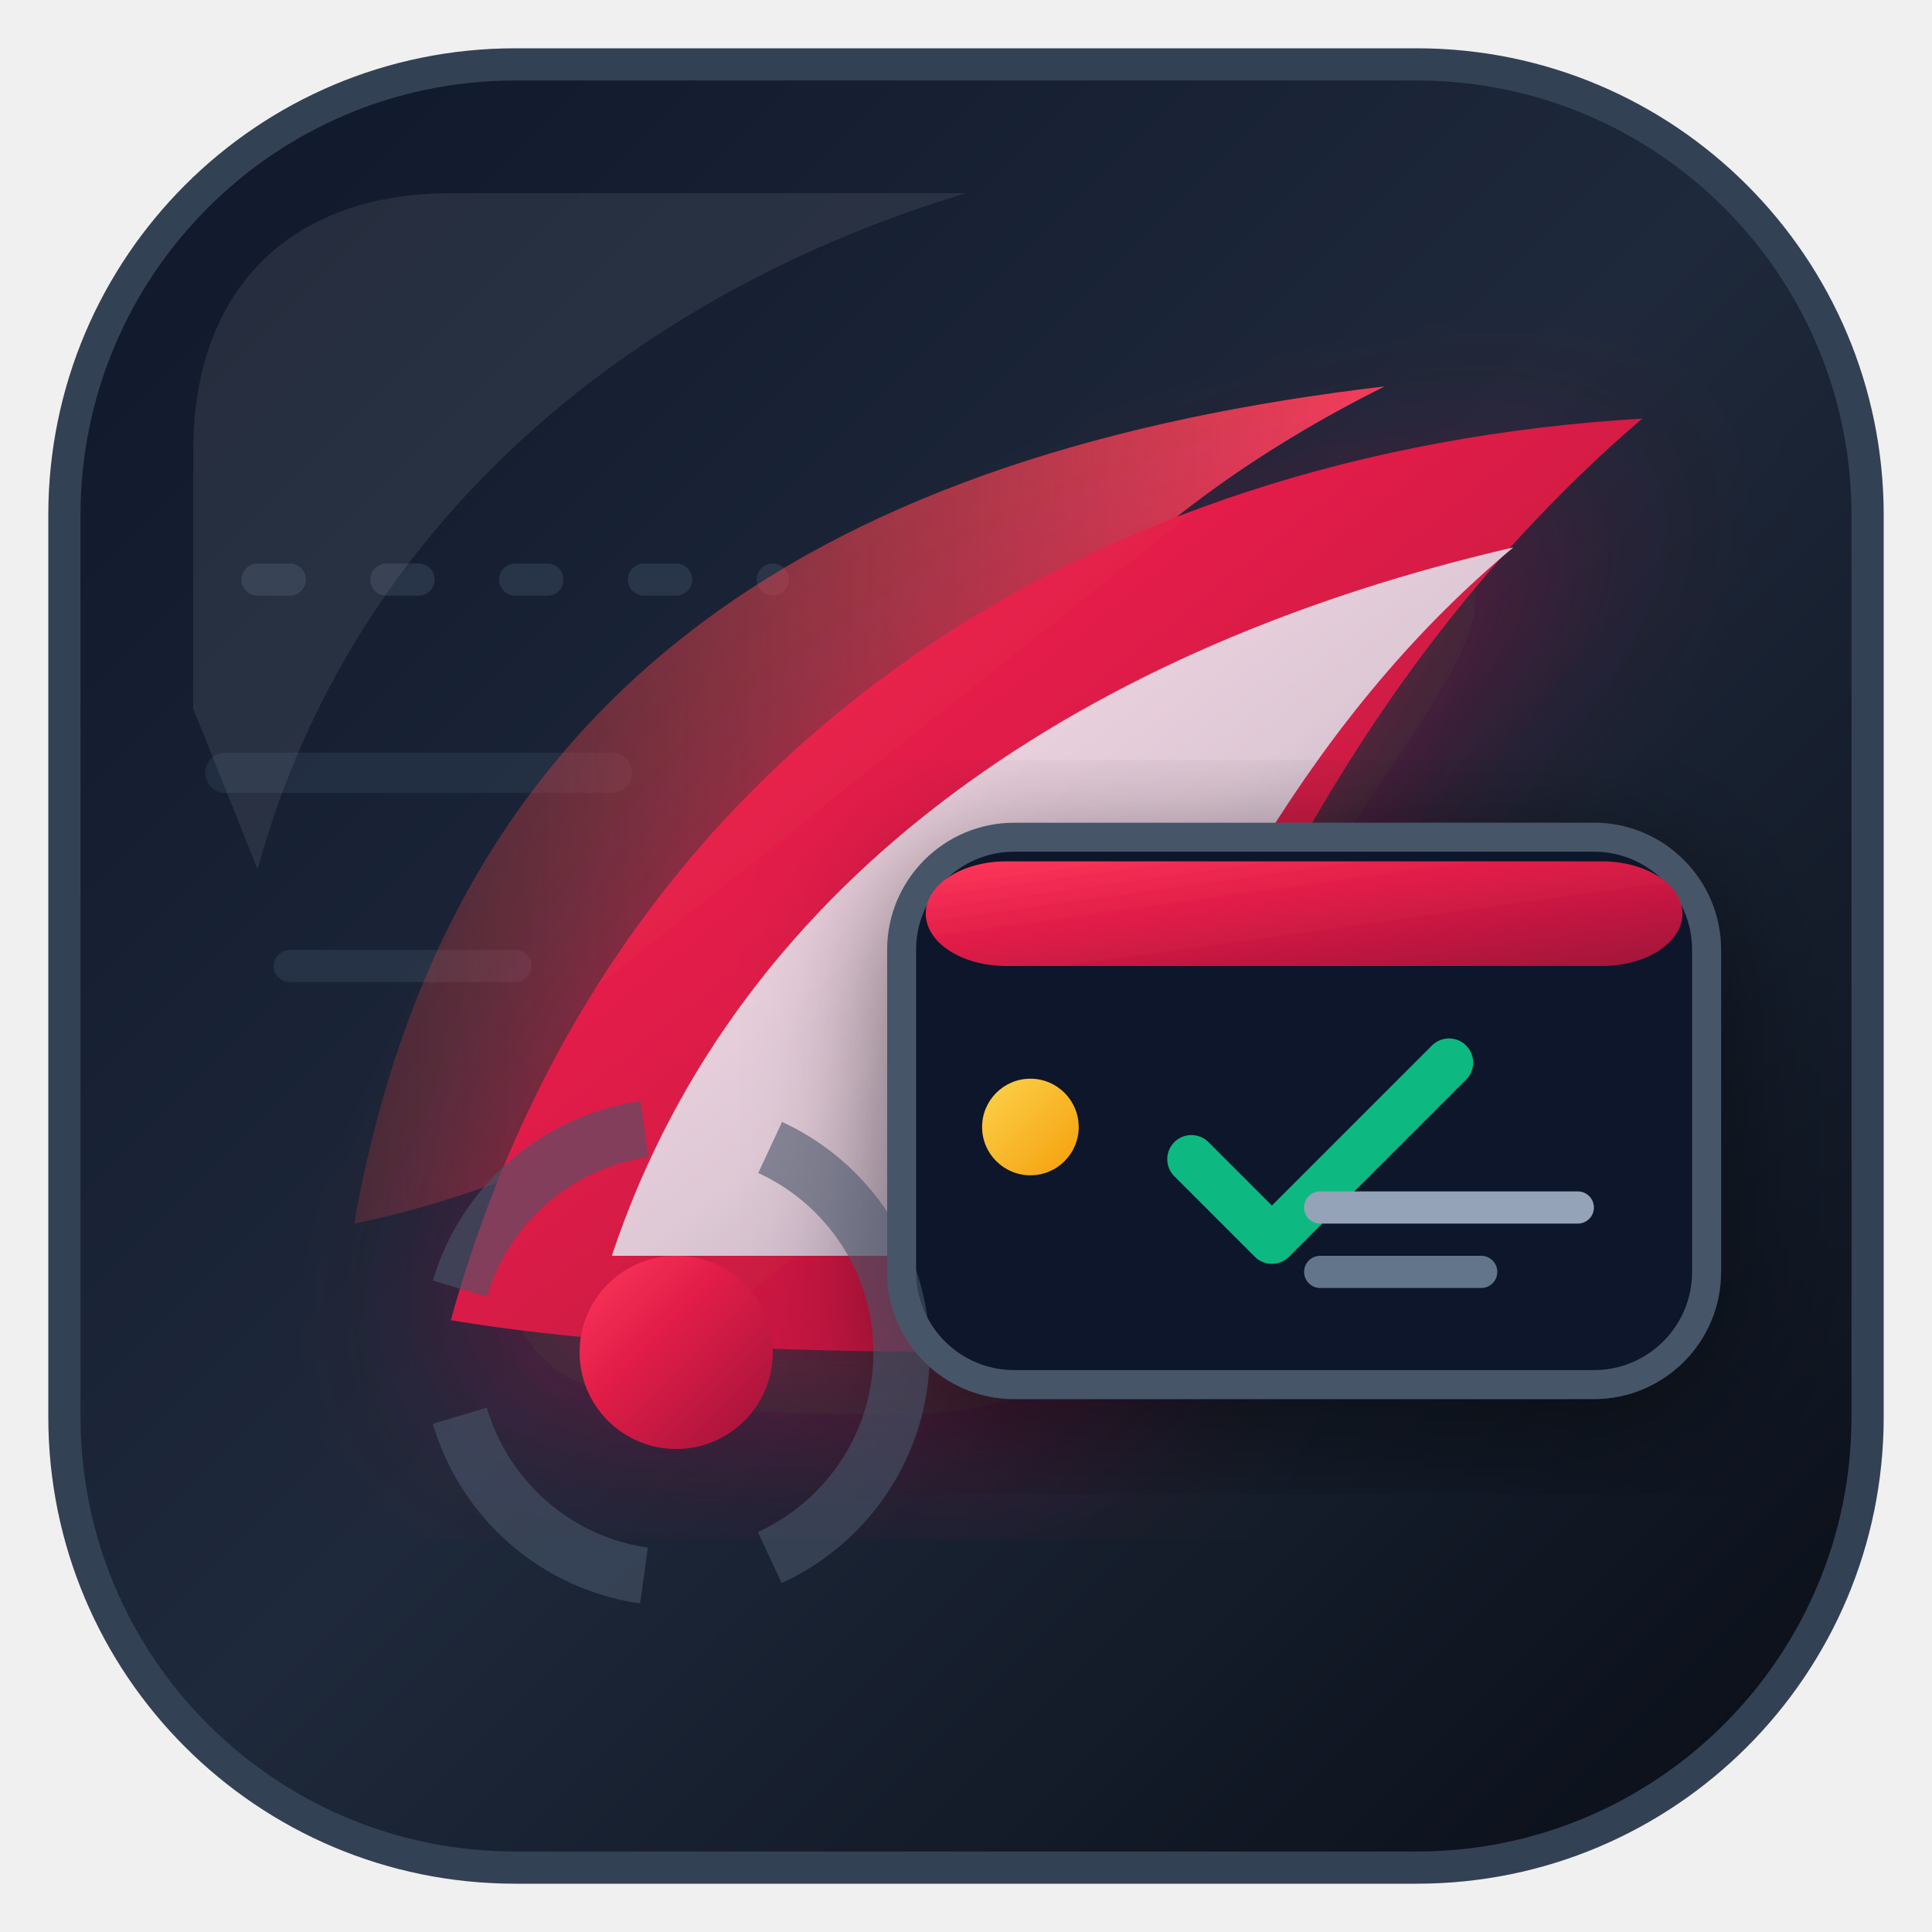
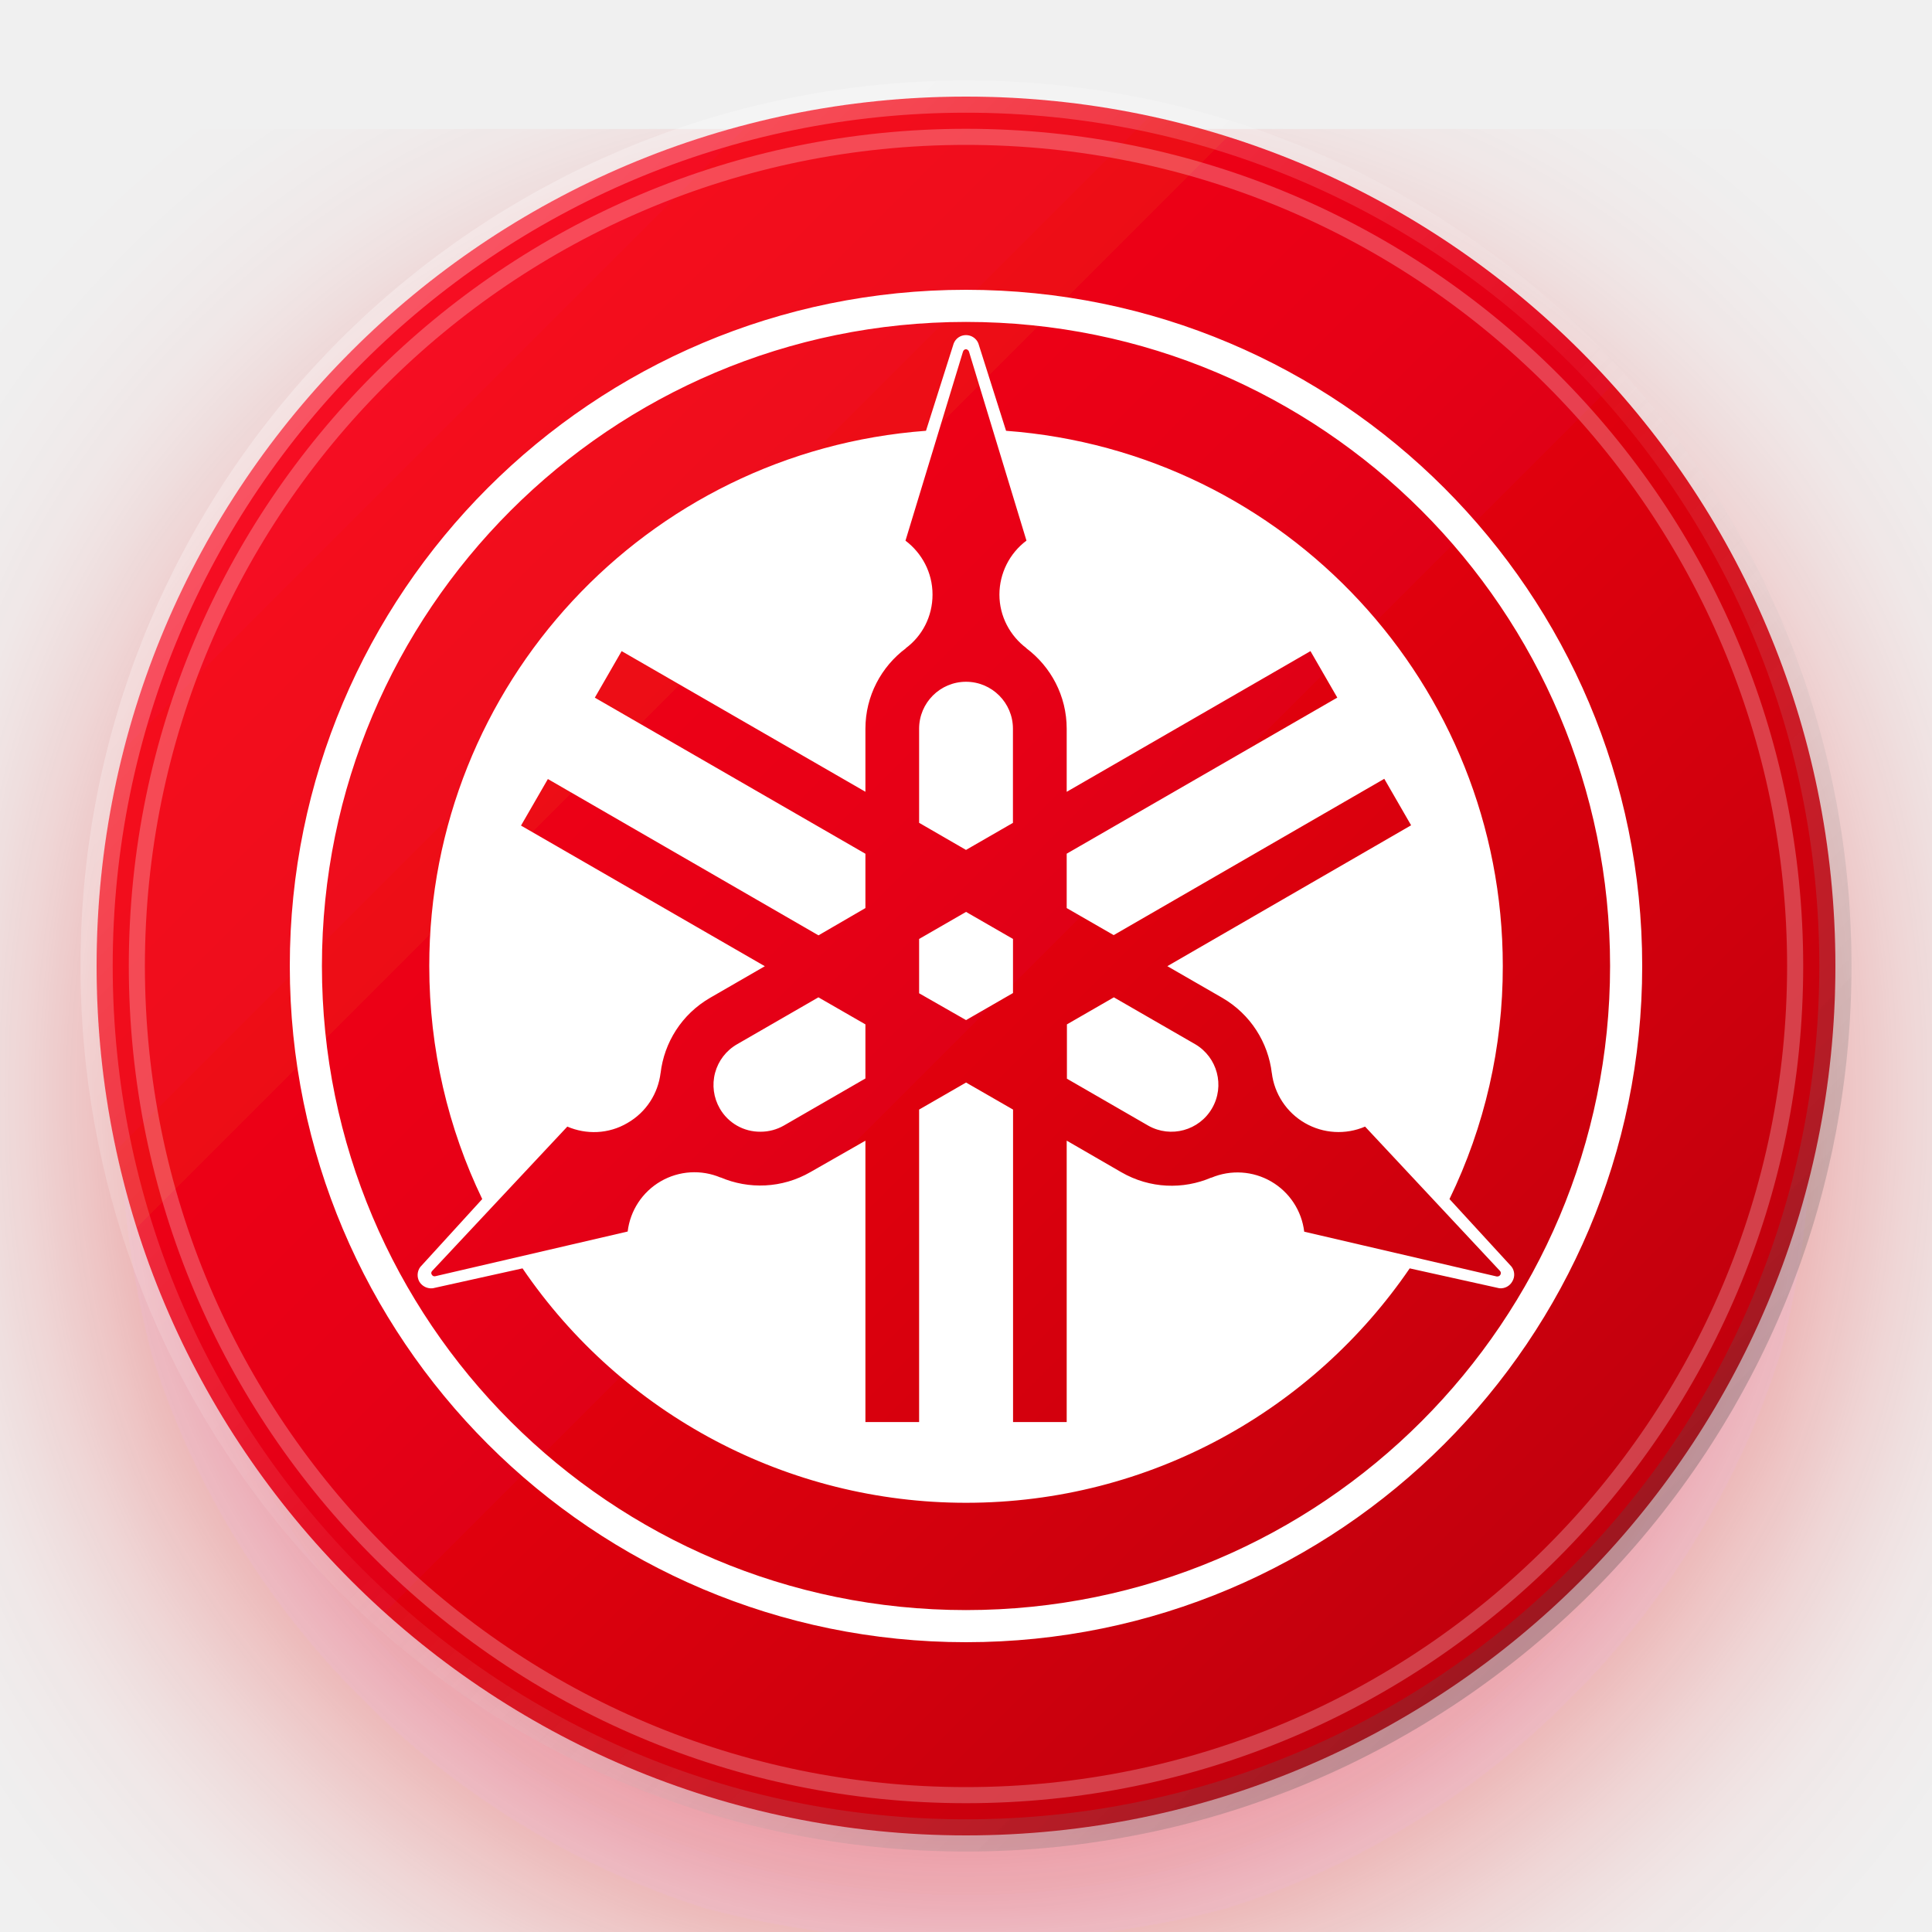
- <svg xmlns="http://www.w3.org/2000/svg" viewBox="0 0 120 120" width="100%" height="100%" fill="none">
+ <svg xmlns="http://www.w3.org/2000/svg" viewBox="0 0 120 120" width="120" height="120" fill="none">
  <defs>
-     <linearGradient id="bgGrad" x1="0%" y1="0%" x2="100%" y2="100%">
-       <stop offset="0%" stop-color="#0F172A" />
-       <stop offset="50%" stop-color="#1E293B" />
-       <stop offset="100%" stop-color="#090D16" />
+     <linearGradient id="yamahaRed" x1="0%" y1="0%" x2="100%" y2="100%">
+       <stop offset="0%" stop-color="#FF1A2A" />
+       <stop offset="45%" stop-color="#E60012" />
+       <stop offset="100%" stop-color="#B3000E" />
    </linearGradient>
-     <linearGradient id="redGrad" x1="0%" y1="0%" x2="100%" y2="100%">
-       <stop offset="0%" stop-color="#FF385C" />
-       <stop offset="40%" stop-color="#E11D48" />
-       <stop offset="100%" stop-color="#9F1239" />
+     <linearGradient id="chromeRim" x1="0%" y1="0%" x2="100%" y2="100%">
+       <stop offset="0%" stop-color="#FFFFFF" stop-opacity="0.4" />
+       <stop offset="50%" stop-color="#FFFFFF" stop-opacity="0.05" />
+       <stop offset="100%" stop-color="#000000" stop-opacity="0.4" />
    </linearGradient>
-     <linearGradient id="wingGrad" x1="0%" y1="50%" x2="100%" y2="50%">
-       <stop offset="0%" stop-color="#EF4444" stop-opacity="0.2" />
-       <stop offset="100%" stop-color="#F43F5E" />
-     </linearGradient>
-     <linearGradient id="silverGrad" x1="0%" y1="0%" x2="100%" y2="100%">
-       <stop offset="0%" stop-color="#FFFFFF" />
-       <stop offset="50%" stop-color="#E2E8F0" />
-       <stop offset="100%" stop-color="#94A3B8" />
-     </linearGradient>
-     <linearGradient id="goldGrad" x1="0%" y1="0%" x2="100%" y2="100%">
-       <stop offset="0%" stop-color="#FCD34D" />
-       <stop offset="100%" stop-color="#F59E0B" />
-     </linearGradient>
-     <filter id="glow" x="-20%" y="-20%" width="140%" height="140%">
-       <feDropShadow dx="0" dy="4" stdDeviation="6" flood-color="#E11D48" flood-opacity="0.4" />
-     </filter>
-     <filter id="plateGlow" x="-20%" y="-20%" width="140%" height="140%">
-       <feDropShadow dx="0" dy="2" stdDeviation="4" flood-color="#000000" flood-opacity="0.5" />
+     <filter id="yamahaGlow" x="-20%" y="-20%" width="140%" height="140%">
+       <feDropShadow dx="0" dy="8" stdDeviation="10" flood-color="#E60012" flood-opacity="0.45" />
    </filter>
  </defs>
-   <rect x="4" y="4" width="112" height="112" rx="28" fill="url(#bgGrad)" stroke="#334155" stroke-width="2" />
-   <path d="M16 36 L48 36" stroke="#334155" stroke-width="2" stroke-linecap="round" stroke-dasharray="2 6" opacity="0.6" />
-   <path d="M14 48 L38 48" stroke="#334155" stroke-width="2.5" stroke-linecap="round" opacity="0.4" />
-   <path d="M18 60 L32 60" stroke="#334155" stroke-width="2" stroke-linecap="round" opacity="0.5" />
-   <path d="M22 76 C 28 42, 52 28, 86 24 C 70 32, 58 44, 52 64 C 44 68, 32 74, 22 76 Z" fill="url(#wingGrad)" />
-   <path d="M28 82 C 38 46, 68 28, 102 26 C 88 38, 76 56, 68 84 C 54 84, 40 84, 28 82 Z" fill="url(#redGrad)" filter="url(#glow)" />
-   <path d="M38 78 C 46 54, 68 40, 94 34 C 82 44, 74 58, 66 78 C 56 78, 46 78, 38 78 Z" fill="url(#silverGrad)" opacity="0.85" />
-   <g transform="translate(56, 52)" filter="url(#plateGlow)">
-     <rect x="0" y="0" width="50" height="34" rx="7" fill="#0F172A" stroke="#475569" stroke-width="1.8" />
-     <rect x="1.5" y="1.5" width="47" height="6.5" rx="5" fill="url(#redGrad)" />
-     <circle cx="8" cy="18" r="3" fill="url(#goldGrad)" />
-     <path d="M18 20 L23 25 L34 14" stroke="#10B981" stroke-width="3" stroke-linecap="round" stroke-linejoin="round" />
-     <rect x="25" y="22" width="18" height="2" rx="1" fill="#94A3B8" />
-     <rect x="25" y="26" width="12" height="2" rx="1" fill="#64748B" />
+   <circle cx="60" cy="60" r="54" fill="url(#yamahaRed)" filter="url(#yamahaGlow)" />
+   <circle cx="60" cy="60" r="54" stroke="url(#chromeRim)" stroke-width="2" />
+   <circle cx="60" cy="60" r="51.5" stroke="#FFFFFF" stroke-opacity="0.25" stroke-width="1" />
+   <g transform="translate(18, 18) scale(3.5)" fill="#FFFFFF">
+     <path d="M12 0A12 12 0 000 12a12 12 0 0012 12 12 12 0 0012-12A12 12 0 0012 0zm0 .57C18.315.57 23.43 5.685 23.43 12c0 6.31-5.115 11.43-11.43 11.43C5.69 23.43.57 18.314.57 12 .57 5.69 5.69.57 12 .57zm0 .234c-.1 0-.183.06-.218.147l-.492 1.551A9.523 9.523 0 002.475 12c0 1.48.337 2.885.94 4.136l-1.1 1.206a.241.241 0 00-.015.262.246.246 0 00.238.115l1.592-.353a9.52 9.52 0 007.87 4.16c3.27 0 6.16-1.652 7.874-4.16l1.592.353a.236.236 0 00.23-.123.234.234 0 00-.016-.262l-1.1-1.198A9.431 9.431 0 0021.526 12a9.523 9.523 0 00-8.815-9.498L12.218.947A.237.237 0 0012 .804zm-.003.25c.024 0 .048.02.056.043l1.02 3.354a1.2 1.2 0 00-.48.957c0 .389.19.734.48.952h-.004c.436.326.718.846.718 1.429v1.12l4.326-2.497.476.825-4.802 2.77v.965l.834.48 4.802-2.774.476.825-4.326 2.5.972.56c.508.294.818.798.882 1.338v-.004a1.193 1.193 0 001.655.953l2.393 2.56c.02.02.02.047.008.07-.016.025-.04.033-.068.029l-3.413-.794a1.193 1.193 0 00-1.65-.957l.003-.004c-.5.215-1.091.199-1.6-.095l-.968-.56v4.994h-.952v-5.545l-.834-.48-.833.48v5.545h-.953V15.1l-.972.555c-.508.294-1.1.31-1.6.096l.004.004a1.193 1.193 0 00-1.651.957l-3.413.793a.054.054 0 01-.063-.028c-.016-.02-.012-.047.008-.067l2.397-2.56c.333.143.73.135 1.067-.064.338-.194.544-.528.588-.889v.004c.063-.54.373-1.044.88-1.337l.97-.56-4.327-2.496.477-.826 4.802 2.774.833-.484v-.964l-4.802-2.77.476-.826 4.326 2.496V7.79c0-.583.282-1.103.719-1.429h-.004c.29-.214.476-.56.476-.952 0-.393-.19-.738-.48-.957l1.02-3.353c.008-.028.031-.044.051-.044zm.004 5.902a.833.833 0 00-.833.833v1.67L12 9.94l.833-.48V7.789a.833.833 0 00-.833-.833zm0 4.084l-.833.48v.964l.833.476.833-.48v-.96zm-2.62 1.516l-1.444.833a.833.833 0 00-.306 1.14.822.822 0 00.723.412.83.83 0 00.416-.111l1.445-.834v-.96zm5.243 0l-.833.48V14l1.445.834a.834.834 0 00.833-1.445z" />
  </g>
-   <circle cx="42" cy="84" r="14" stroke="#475569" stroke-width="3.5" stroke-dasharray="16 8" fill="none" opacity="0.6" />
-   <circle cx="42" cy="84" r="6" fill="url(#redGrad)" />
-   <path d="M12 28 C 12 18, 18 12, 28 12 L 60 12 C 40 18, 22 32, 16 54 L 12 44 Z" fill="#FFFFFF" opacity="0.08" />
</svg>
